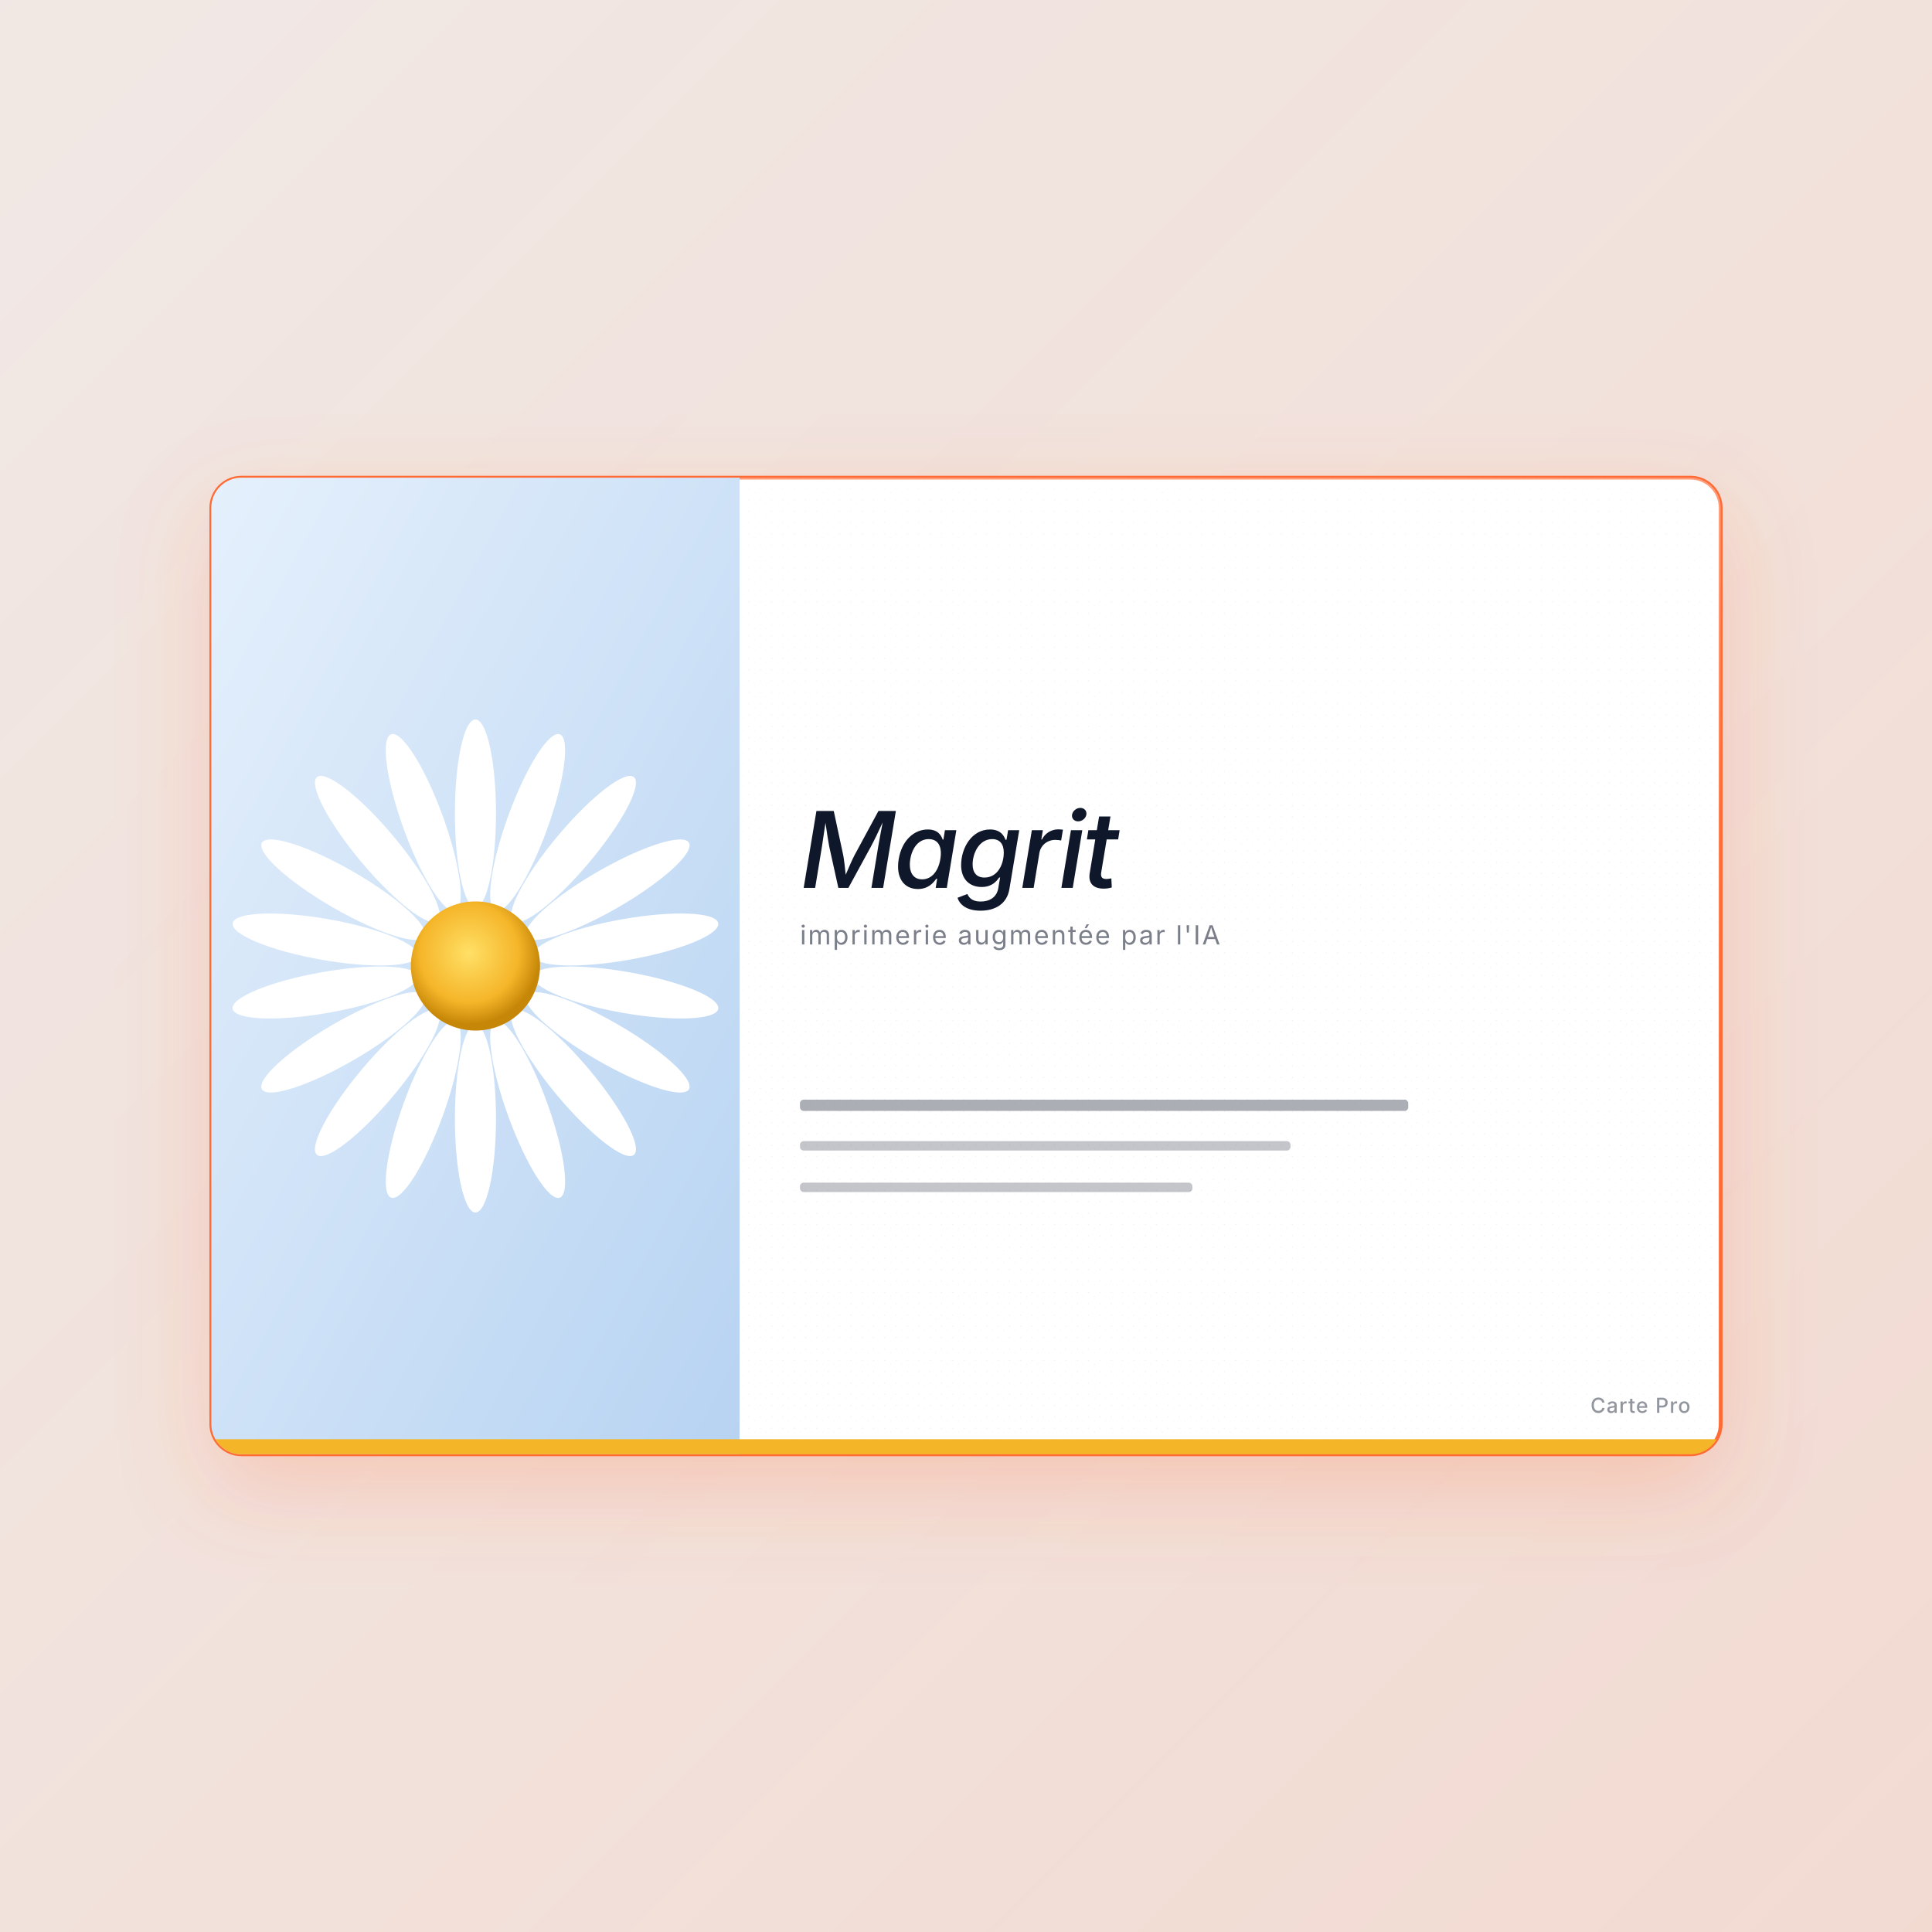
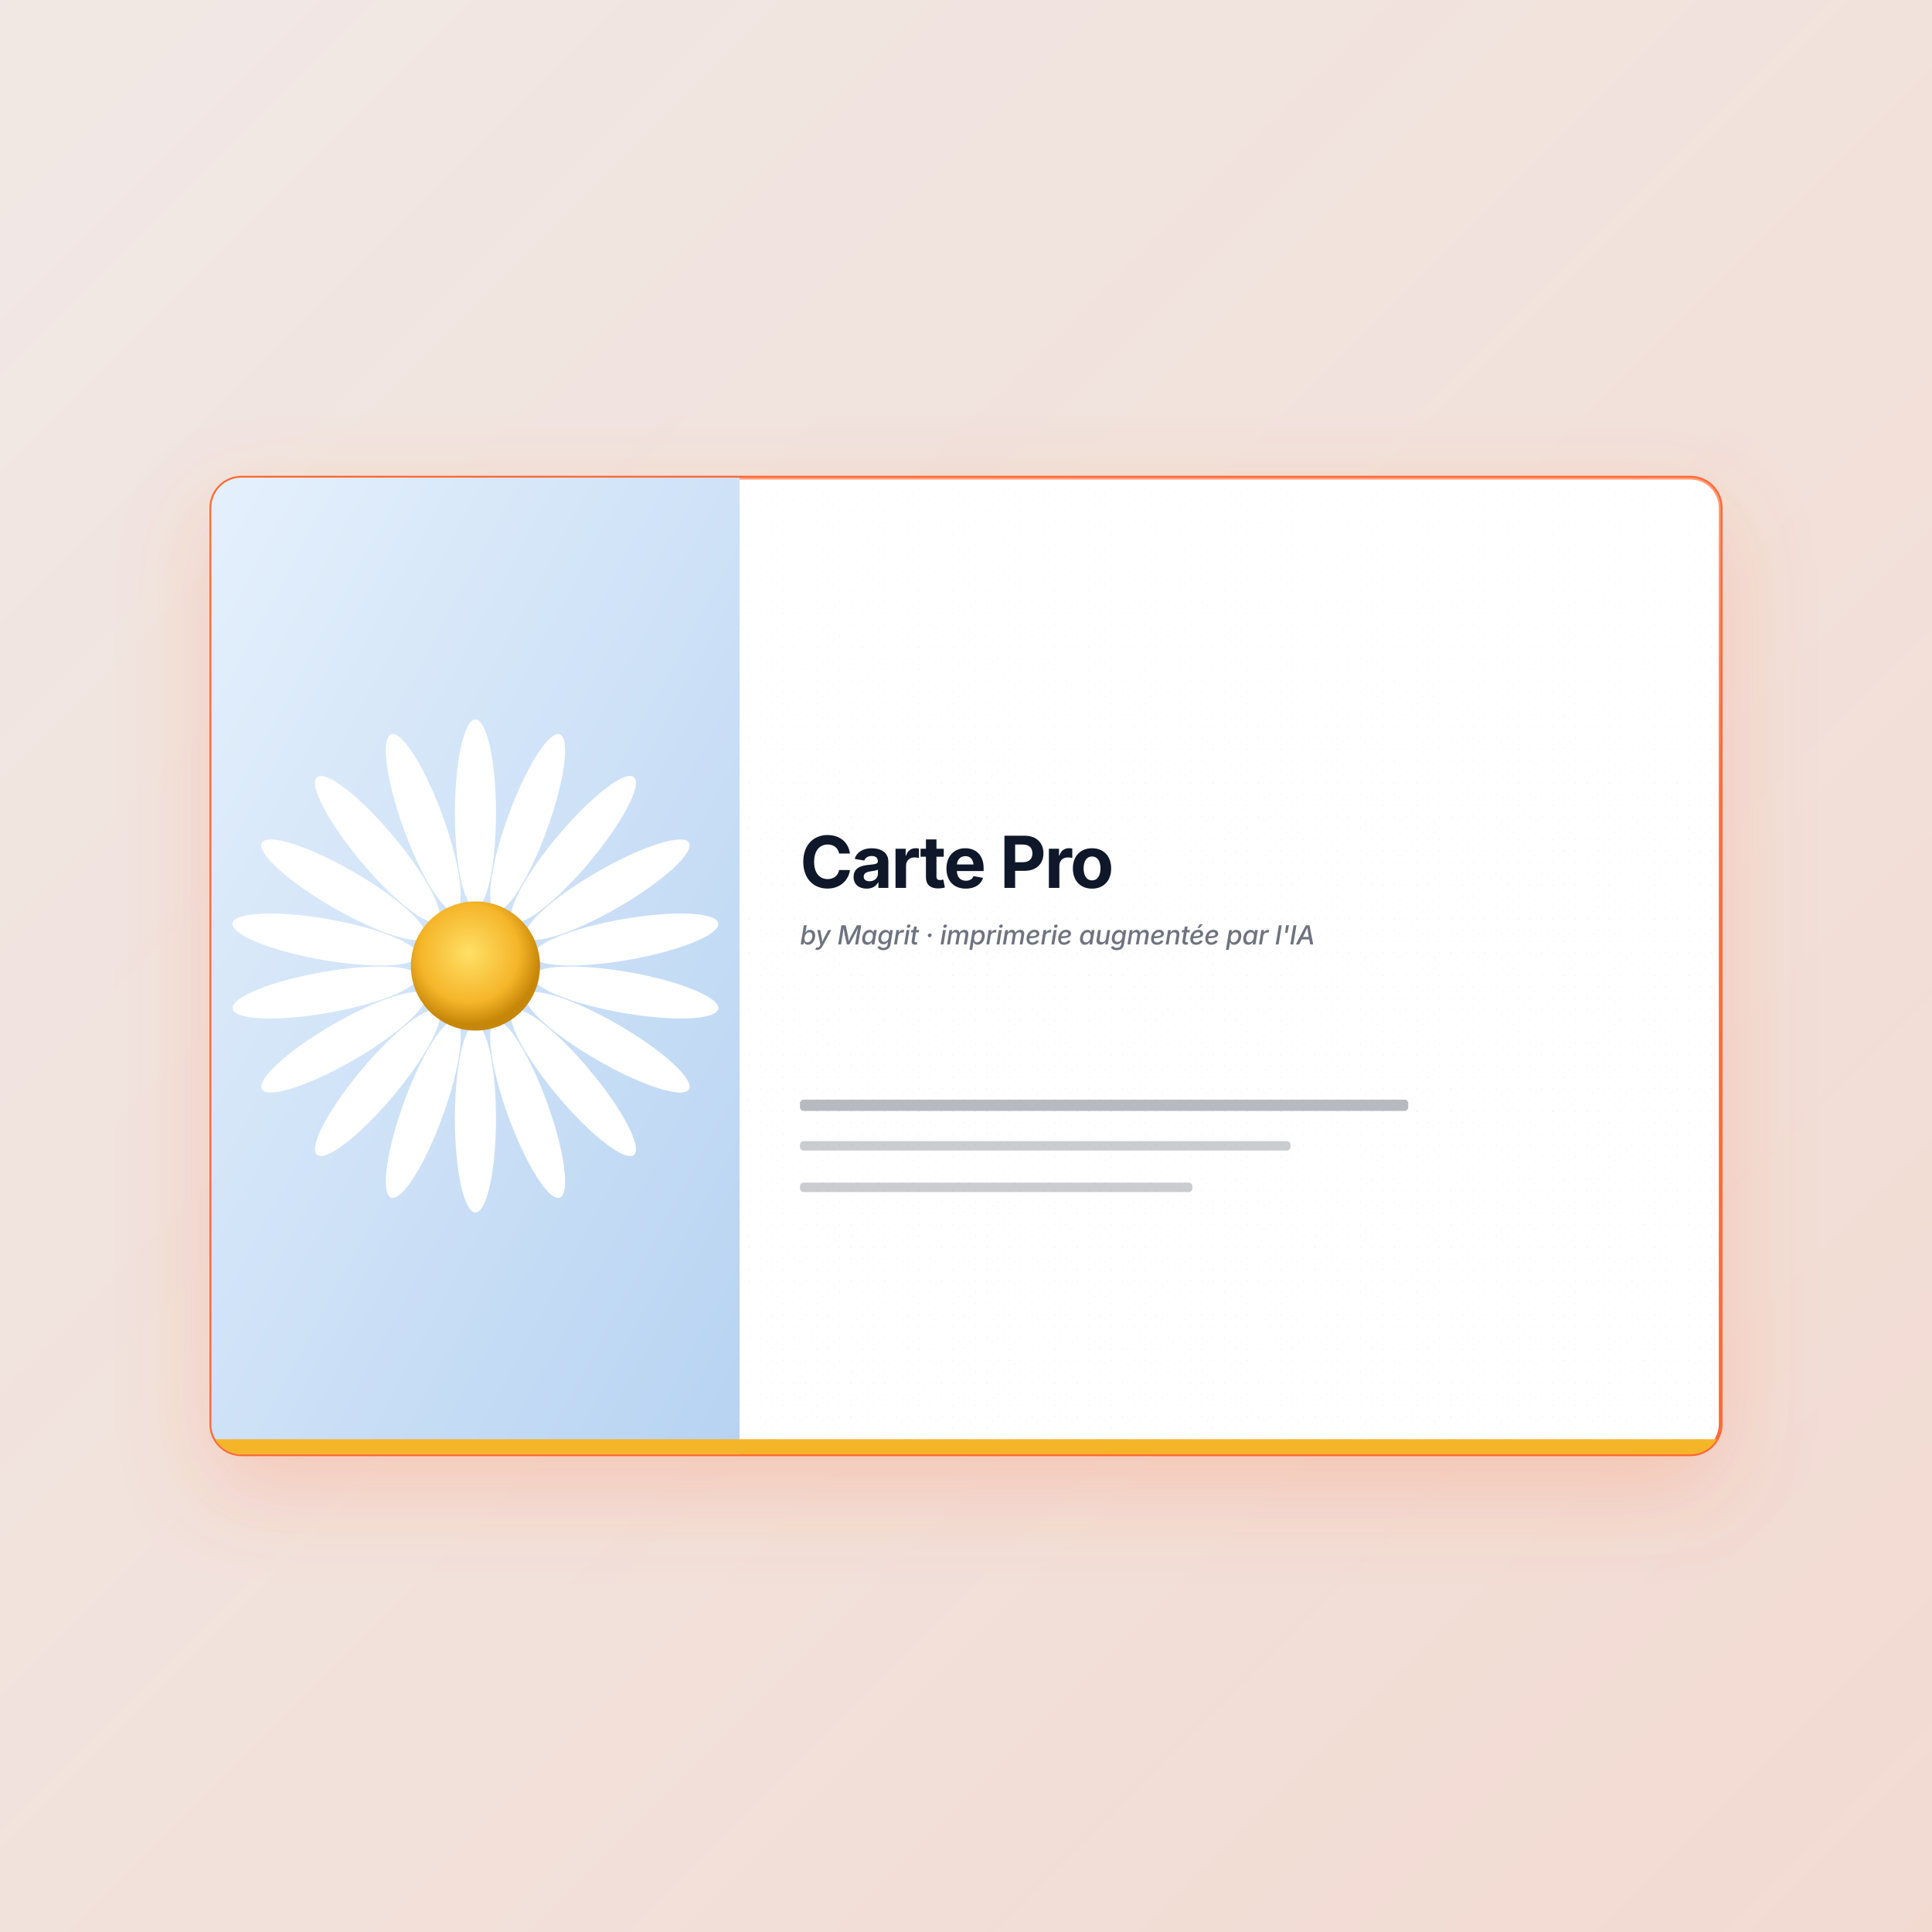
<svg xmlns="http://www.w3.org/2000/svg" viewBox="0 0 1024 1024" width="1024" height="1024">
  <defs>
    <linearGradient id="bg" x1="0%" y1="0%" x2="100%" y2="100%">
      <stop offset="0%" stop-color="#FF6B35" stop-opacity="0.06" />
      <stop offset="100%" stop-color="#FF6B35" stop-opacity="0.16" />
    </linearGradient>
    <linearGradient id="mgTileBand" x1="0%" y1="0%" x2="100%" y2="100%">
      <stop offset="0%" stop-color="#E5F0FC" />
      <stop offset="100%" stop-color="#B7D3F2" />
    </linearGradient>
    <radialGradient id="mgCoreBand" cx="45%" cy="40%" r="55%">
      <stop offset="0%" stop-color="#FFE066" />
      <stop offset="70%" stop-color="#F5B529" />
      <stop offset="100%" stop-color="#C68708" />
    </radialGradient>
    <clipPath id="cardClip">
      <rect x="112" y="253.176" width="800" height="517.647" rx="16" ry="16" />
    </clipPath>
    <filter id="shadowDouble" x="-15%" y="-15%" width="130%" height="130%">
      <feDropShadow dx="0" dy="4" stdDeviation="6" flood-color="#000" flood-opacity="0.18" />
      <feDropShadow dx="0" dy="18" stdDeviation="24" flood-color="#FF6B35" flood-opacity="0.22" />
    </filter>
    <linearGradient id="paperHighlight" x1="0%" y1="0%" x2="0%" y2="100%">
      <stop offset="0%" stop-color="#ffffff" stop-opacity="0.35" />
      <stop offset="35%" stop-color="#ffffff" stop-opacity="0.05" />
      <stop offset="100%" stop-color="#ffffff" stop-opacity="0" />
    </linearGradient>
    <pattern id="paperTexture" width="6" height="6" patternUnits="userSpaceOnUse">
      <rect width="6" height="6" fill="white" />
      <circle cx="1" cy="1" r="0.3" fill="#e5e5e5" opacity="0.6" />
      <circle cx="4" cy="3" r="0.25" fill="#e5e5e5" opacity="0.5" />
    </pattern>
  </defs>
  <rect width="1024" height="1024" fill="url(#bg)" />
  <rect x="112" y="253.176" width="800" height="517.647" fill="url(#paperTexture)" stroke="#FF6B35" stroke-width="2" rx="16" ry="16" filter="url(#shadowDouble)" />
  <rect x="112" y="253.176" width="800" height="517.647" fill="url(#paperHighlight)" rx="16" ry="16" pointer-events="none" />
  <g clip-path="url(#cardClip)">
    <rect x="112" y="253.176" width="280" height="517.647" fill="url(#mgTileBand)" />
    <g transform="translate(252 512)">
      <g fill="#FFFFFF">
        <ellipse cx="0" cy="-80.889" rx="10.889" ry="49.778" transform="rotate(0)" />
        <ellipse cx="0" cy="-80.889" rx="10.889" ry="49.778" transform="rotate(20)" />
        <ellipse cx="0" cy="-80.889" rx="10.889" ry="49.778" transform="rotate(40)" />
        <ellipse cx="0" cy="-80.889" rx="10.889" ry="49.778" transform="rotate(60)" />
        <ellipse cx="0" cy="-80.889" rx="10.889" ry="49.778" transform="rotate(80)" />
        <ellipse cx="0" cy="-80.889" rx="10.889" ry="49.778" transform="rotate(100)" />
        <ellipse cx="0" cy="-80.889" rx="10.889" ry="49.778" transform="rotate(120)" />
        <ellipse cx="0" cy="-80.889" rx="10.889" ry="49.778" transform="rotate(140)" />
        <ellipse cx="0" cy="-80.889" rx="10.889" ry="49.778" transform="rotate(160)" />
        <ellipse cx="0" cy="-80.889" rx="10.889" ry="49.778" transform="rotate(180)" />
        <ellipse cx="0" cy="-80.889" rx="10.889" ry="49.778" transform="rotate(200)" />
        <ellipse cx="0" cy="-80.889" rx="10.889" ry="49.778" transform="rotate(220)" />
        <ellipse cx="0" cy="-80.889" rx="10.889" ry="49.778" transform="rotate(240)" />
        <ellipse cx="0" cy="-80.889" rx="10.889" ry="49.778" transform="rotate(260)" />
        <ellipse cx="0" cy="-80.889" rx="10.889" ry="49.778" transform="rotate(280)" />
        <ellipse cx="0" cy="-80.889" rx="10.889" ry="49.778" transform="rotate(300)" />
        <ellipse cx="0" cy="-80.889" rx="10.889" ry="49.778" transform="rotate(320)" />
        <ellipse cx="0" cy="-80.889" rx="10.889" ry="49.778" transform="rotate(340)" />
      </g>
      <circle r="34.222" fill="url(#mgCoreBand)" />
    </g>
    <rect x="112" y="762.824" width="800" height="8" fill="#F5B529" />
  </g>
-   <text x="424" y="470.588" font-family="Inter" font-size="56" font-weight="500" font-style="italic" fill="#0F172A" letter-spacing="-0.025em">Magrit</text>
-   <text x="424" y="500.588" font-family="Inter" font-size="14" font-weight="400" fill="#0F172A" fill-opacity="0.55" letter-spacing="0.06em">imprimerie augmentée par l'IA</text>
-   <rect x="424" y="582.824" width="322.4" height="6" fill="#0F172A" opacity="0.35" rx="2" />
-   <rect x="424" y="604.824" width="260" height="5" fill="#0F172A" opacity="0.25" rx="2" />
-   <rect x="424" y="626.824" width="208" height="5" fill="#0F172A" opacity="0.25" rx="2" />
-   <text x="896" y="748.824" text-anchor="end" font-family="Inter" font-size="11" font-weight="500" fill="#0F172A" fill-opacity="0.45" letter-spacing="0.04em">Carte Pro</text>
+   <text x="424" y="470.588" font-family="Inter" font-size="38" font-weight="700" fill="#0F172A" letter-spacing="-0.025em">Carte Pro</text>
+   <text x="424" y="500.588" font-family="Inter" font-size="14" font-weight="500" font-style="italic" fill="#0F172A" fill-opacity="0.60" letter-spacing="-0.01em">by Magrit · imprimerie augmentée par l'IA</text>
+   <rect x="424" y="582.824" width="322.4" height="6" fill="#0F172A" opacity="0.30" rx="2" />
+   <rect x="424" y="604.824" width="260" height="5" fill="#0F172A" opacity="0.22" rx="2" />
+   <rect x="424" y="626.824" width="208" height="5" fill="#0F172A" opacity="0.22" rx="2" />
</svg>
